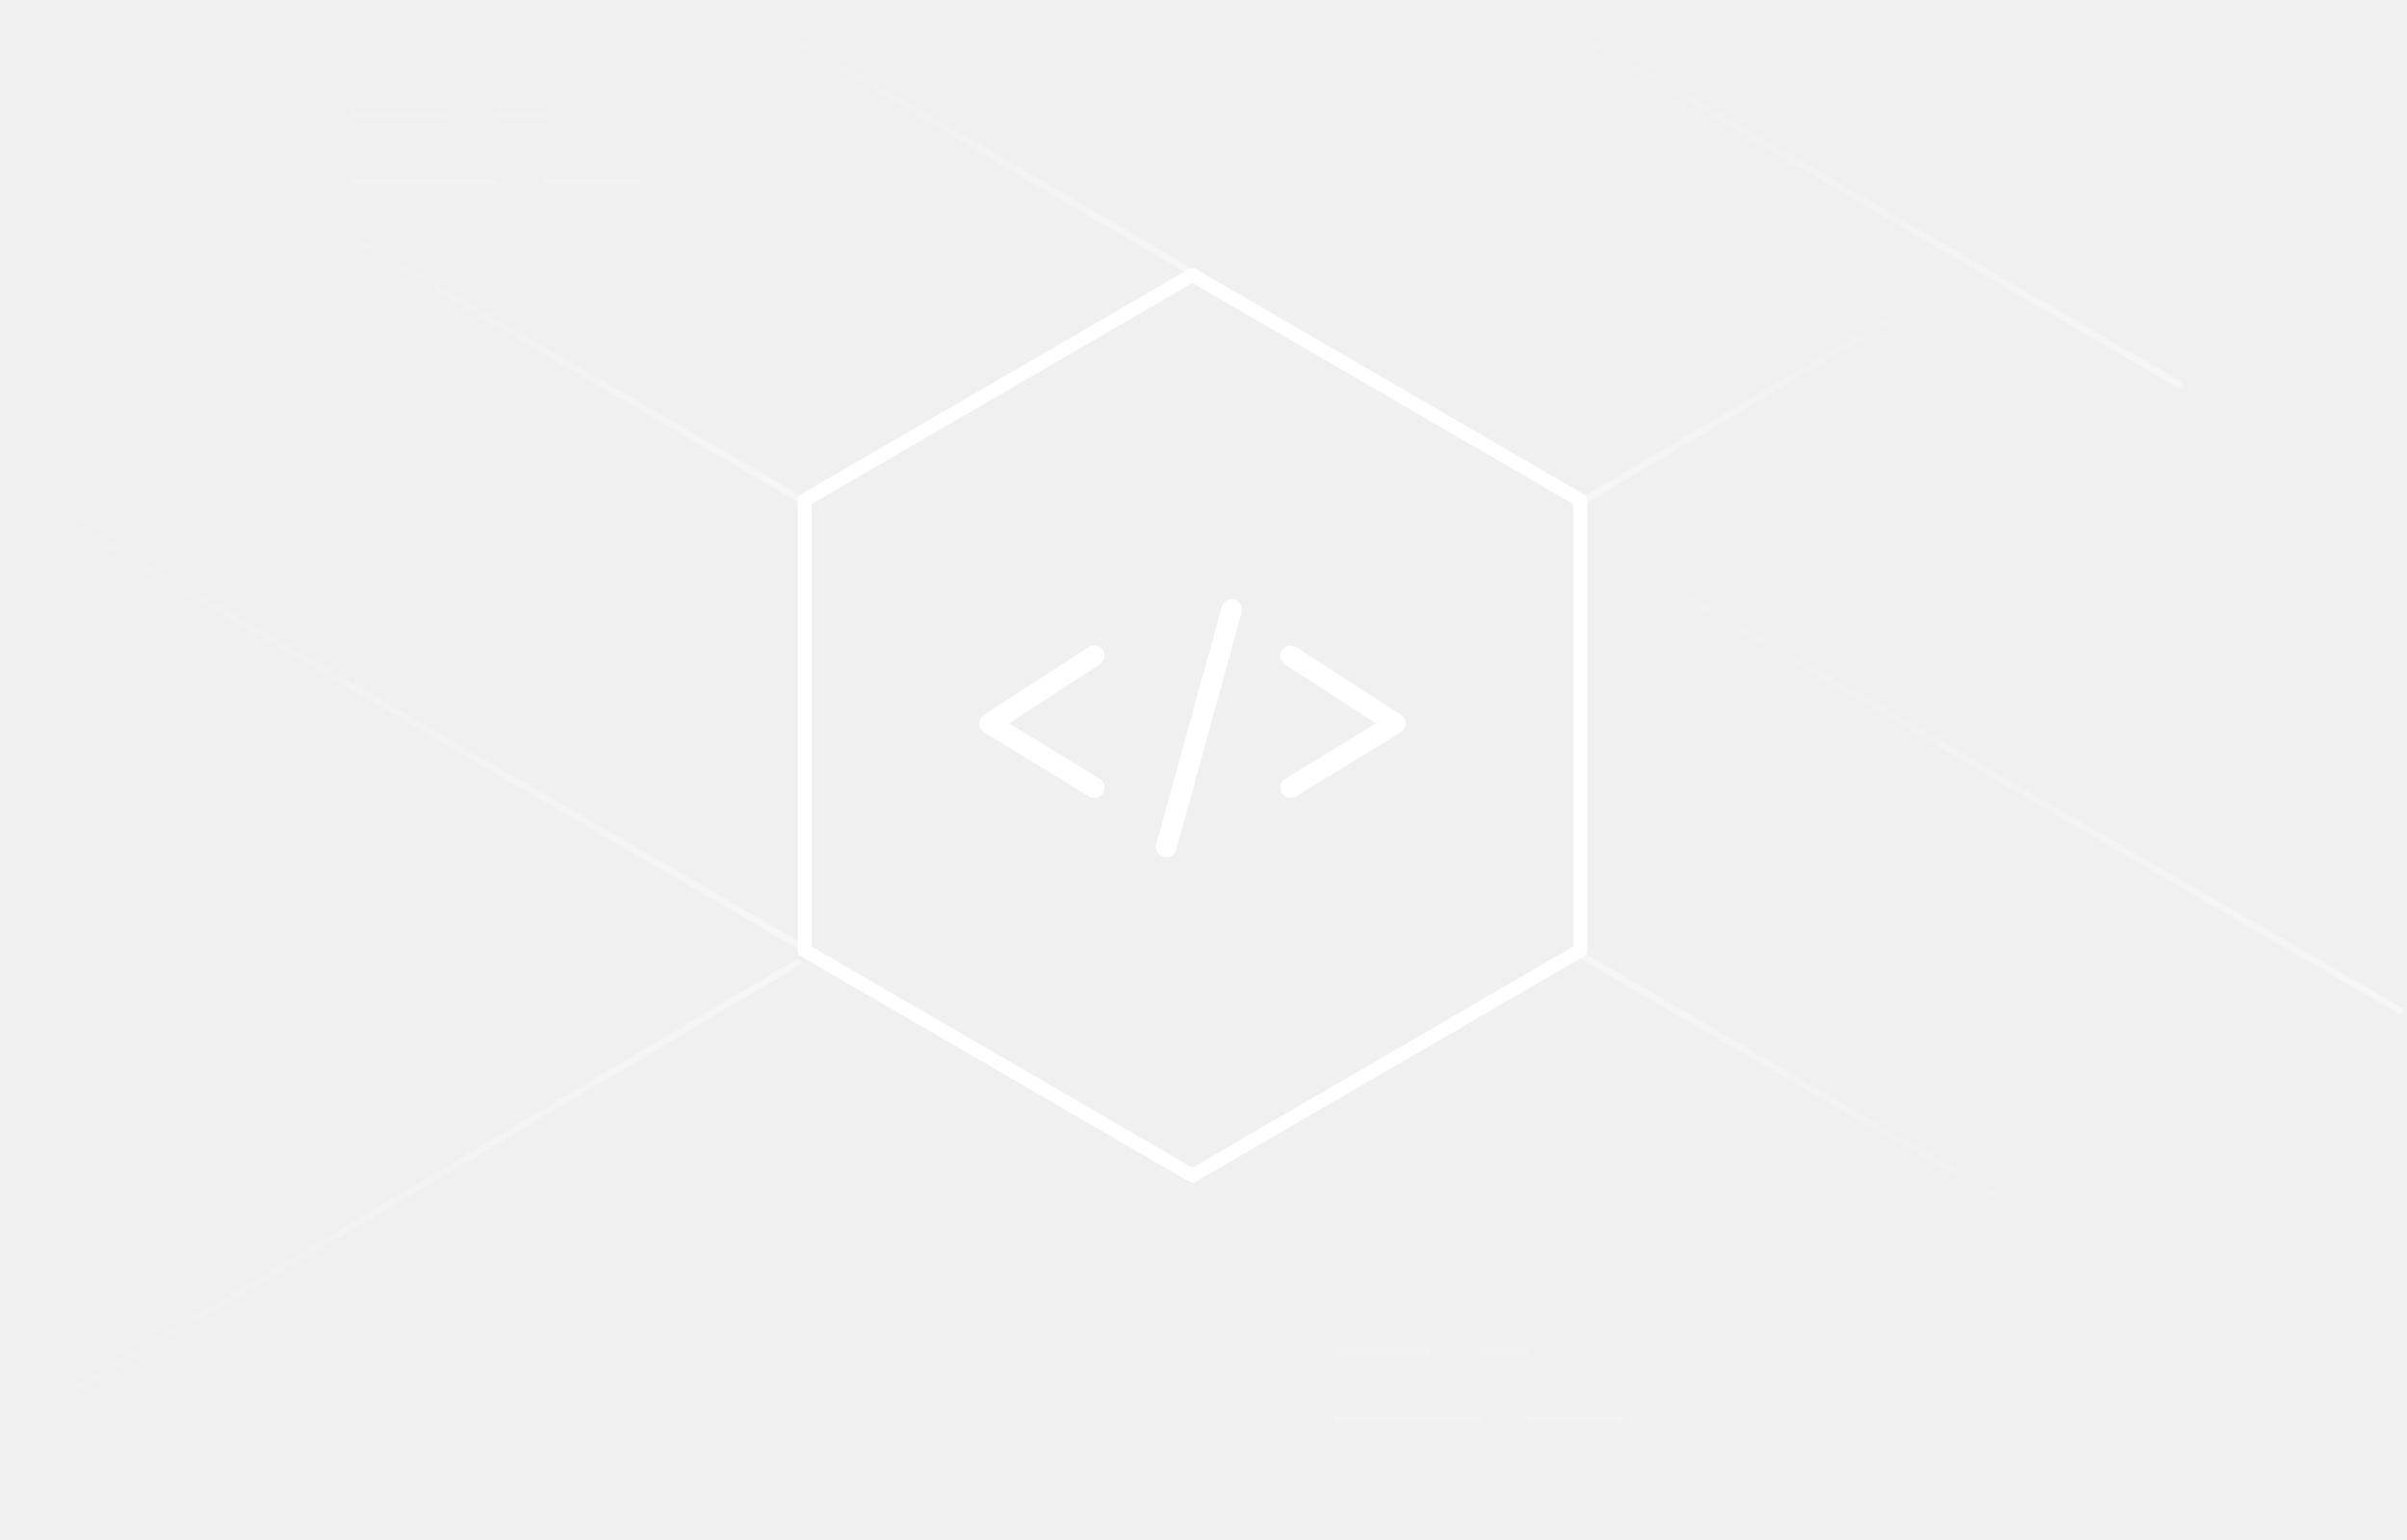
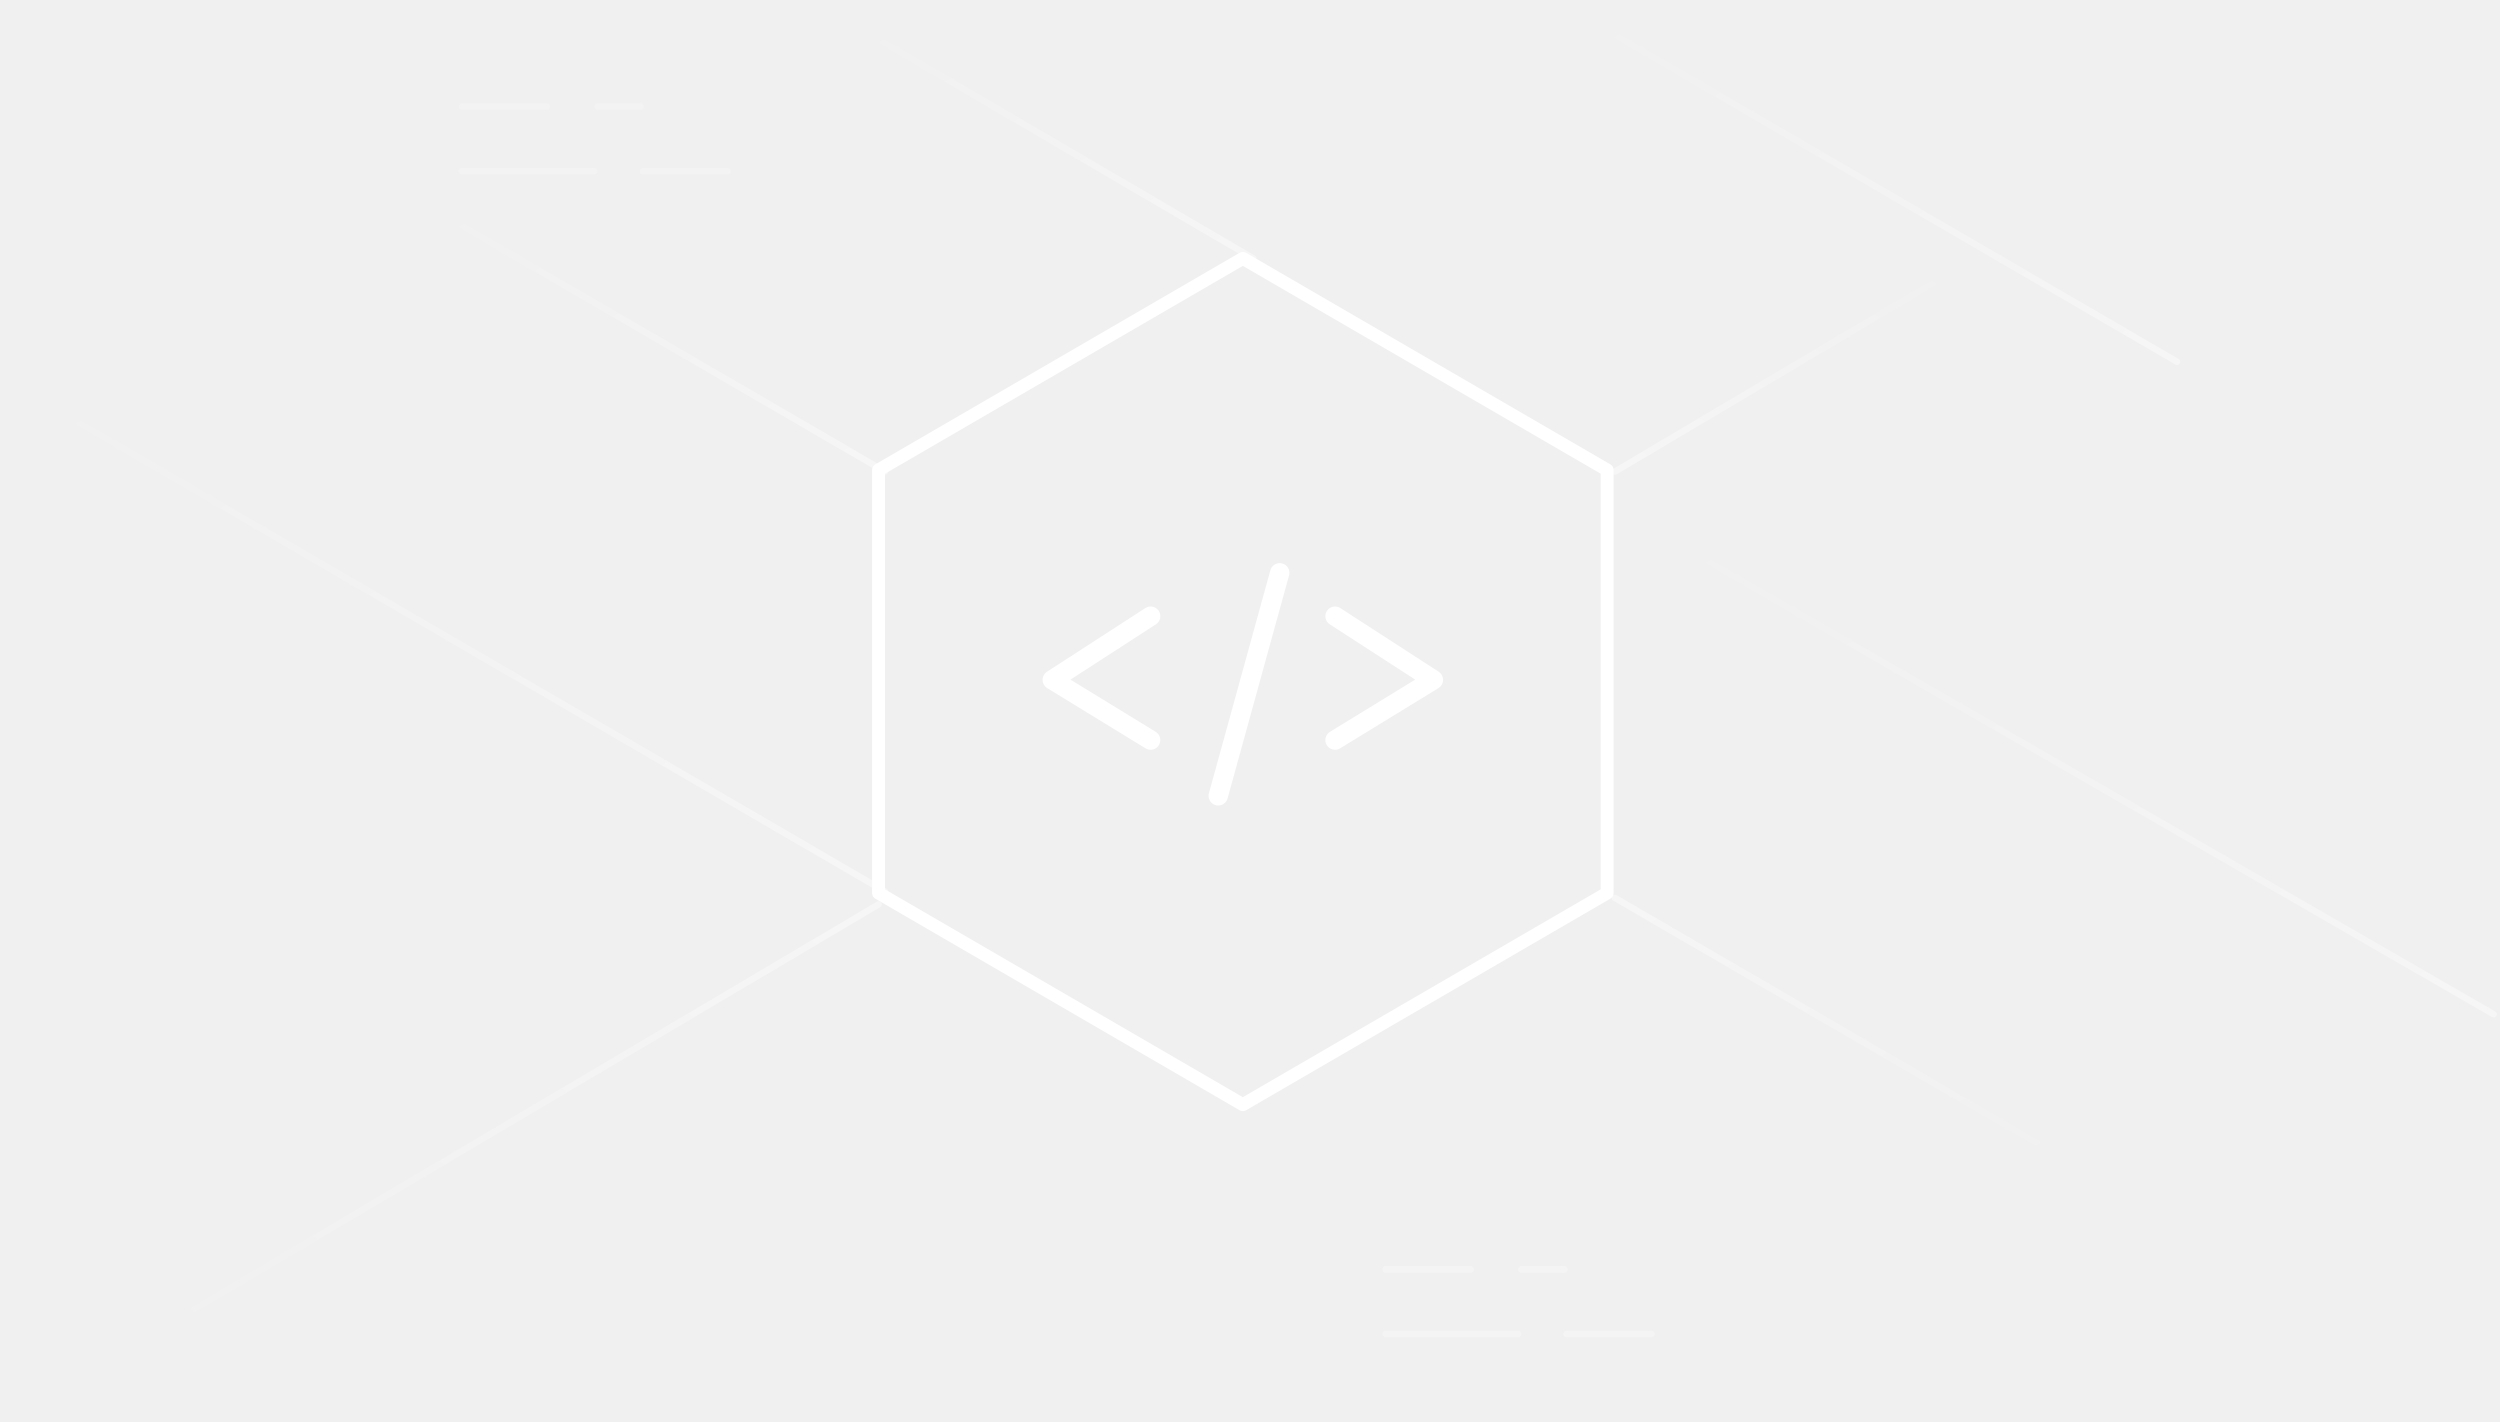
- <svg xmlns="http://www.w3.org/2000/svg" width="350px" height="224px" viewBox="0 0 350 224" version="1.1">
+ <svg xmlns="http://www.w3.org/2000/svg" width="387px" height="220px" viewBox="0 0 387 220" version="1.1">
  <defs>
    <linearGradient x1="3.203%" y1="3.203%" x2="100%" y2="100%" id="linearGradient-1">
      <stop stop-color="#FFFFFF" stop-opacity="0" offset="0%" />
      <stop stop-color="#FFFFFF" offset="100%" />
    </linearGradient>
    <linearGradient x1="50%" y1="50%" x2="100%" y2="100%" id="linearGradient-2">
      <stop stop-color="#FFFFFF" stop-opacity="0" offset="0%" />
      <stop stop-color="#FFFFFF" offset="100%" />
    </linearGradient>
  </defs>
-   <g id="Desktop-01-Home" stroke="none" stroke-width="1" fill="none" fill-rule="evenodd" transform="translate(-548, -1324)" stroke-linecap="round">
-     <g id="valence-digital" transform="translate(544, 1323)">
-       <g id="details-motion-2" opacity="0.122" transform="translate(198, 196)" stroke="#FFFFFF" stroke-linejoin="round">
-         <path d="M0.5,1.5 L13.653,1.5" id="Line" />
-         <path d="M28.5,11.5 L41.653,11.5" id="Line-Copy-3" />
-         <path d="M21.5,1.5 L28.171,1.5" id="Line-Copy" />
-         <path d="M0.5,11.5 L21.006,11.5" id="Line-Copy-2" />
-       </g>
-       <g id="details-motion-2" opacity="0.122" transform="translate(55, 16)" stroke="#FFFFFF" stroke-linejoin="round">
-         <path d="M0.5,1.5 L13.653,1.5" id="Line" />
-         <path d="M28.5,11.5 L41.653,11.5" id="Line-Copy-3" />
-         <path d="M21.5,1.5 L28.171,1.5" id="Line-Copy" />
-         <path d="M0.5,11.5 L21.006,11.5" id="Line-Copy-2" />
-       </g>
-       <g id="Group-7" transform="translate(121, 41)" stroke="#FFFFFF">
-         <polygon id="Polygon-Copy-3" stroke-width="2" stroke-linejoin="round" points="56.391 0 112.781 32.75 112.781 98.25 56.391 131 3.55271368e-14 98.25 0 32.75" />
-         <g id="Group-10" transform="translate(26.89404, 47.71523)" stroke-width="3">
-           <path d="M35.206,0.959 L25.691,35.478" id="Line" />
-           <polyline id="Path-3" stroke-linejoin="round" points="15.224 7.671 0 17.525 15.221 26.848" />
-           <polyline id="Path-3-Copy" stroke-linejoin="round" transform="translate(51.38133, 17.25967) scale(-1, 1) translate(-51.38133, -17.25967) " points="58.993 7.671 43.769 17.525 58.99 26.848" />
-         </g>
-       </g>
-       <path d="M223,0 L321,57" id="Line-2-Copy-54" stroke="url(#linearGradient-1)" opacity="0.4" />
-       <g id="Group-18" transform="translate(234, 79)" opacity="0.4" stroke="url(#linearGradient-1)">
-         <path d="M0,0 L119,69" id="Line-2-Copy-56" />
-       </g>
-       <g id="Group-18-Copy" transform="translate(2, 70)" opacity="0.4" stroke="url(#linearGradient-1)">
-         <path d="M0,0 L119,69" id="Line-2-Copy-56" />
-       </g>
-       <g id="Group-17" transform="translate(113, 3)" opacity="0.4" stroke="url(#linearGradient-1)">
-         <path d="M0,0 L65,38" id="Line-2-Copy-53" />
-       </g>
-       <g id="Group-9-Copy-3" transform="translate(47, 31)" opacity="0.4" stroke="url(#linearGradient-1)">
-         <path d="M0,0 L74,43" id="Line-2-Copy-51" />
-       </g>
-       <g id="Group-9-Copy-4" transform="translate(271, 161.5) rotate(-180) translate(-271, -161.5) translate(234, 140)" opacity="0.4" stroke="url(#linearGradient-1)">
-         <path d="M0,0 L74,43" id="Line-2-Copy-51" />
-       </g>
-       <g id="Group-19" transform="translate(0, 141)" opacity="0.4" stroke="url(#linearGradient-1)">
-         <path d="M0,0 L120,71" id="Line-2-Copy-51" transform="translate(60, 35.5) scale(1, -1) translate(-60, -35.5) " />
-       </g>
-       <path d="M234,10 L342,74" id="Line-2-Copy-51" stroke="url(#linearGradient-2)" opacity="0.4" transform="translate(288, 42) scale(1, -1) rotate(-180) translate(-288, -42) " />
-       <path d="M84,224.534 L84,121" id="Line-2-Copy-58" stroke="url(#linearGradient-1)" opacity="0.2" />
-       <path d="M337,108.534 L337,5" id="Line-2-Copy-59" stroke="url(#linearGradient-1)" opacity="0.2" />
-       <path d="M234,10.966 L234,114.5" id="Line-2-Copy-57" stroke="url(#linearGradient-1)" opacity="0.2" />
-       <path d="M30,38.966 L30,142.5" id="Line-2-Copy-49" stroke="url(#linearGradient-1)" opacity="0.2" />
-       <path d="M121,0.499 L121,101.5" id="Line-2-Copy-55" stroke="url(#linearGradient-1)" opacity="0.2" />
+   <g id="Desktop-01-Home" stroke="none" stroke-width="1" fill="none" fill-rule="evenodd" transform="translate(-528, -1324)" stroke-linecap="round">
+     <g id="card-valence-digital" transform="translate(524, 1323)">
+       <path d="M218.5,197.5 L231.653,197.5" id="Line" stroke="#FFFFFF" opacity="0.293" stroke-linejoin="round" />
+       <path d="M246.5,207.5 L259.653,207.5" id="Line-Copy-3" stroke="#FFFFFF" opacity="0.293" stroke-linejoin="round" />
+       <path d="M239.5,197.5 L246.171,197.5" id="Line-Copy" stroke="#FFFFFF" opacity="0.293" stroke-linejoin="round" />
+       <path d="M218.5,207.5 L239.006,207.5" id="Line-Copy-2" stroke="#FFFFFF" opacity="0.293" stroke-linejoin="round" />
+       <path d="M75.5,17.5 L88.653,17.5" id="Line" stroke="#FFFFFF" opacity="0.172" stroke-linejoin="round" />
+       <path d="M103.5,27.5 L116.653,27.5" id="Line-Copy-3" stroke="#FFFFFF" opacity="0.172" stroke-linejoin="round" />
+       <path d="M96.5,17.5 L103.171,17.5" id="Line-Copy" stroke="#FFFFFF" opacity="0.172" stroke-linejoin="round" />
+       <path d="M75.5,27.5 L96.006,27.5" id="Line-Copy-2" stroke="#FFFFFF" opacity="0.172" stroke-linejoin="round" />
+       <polygon id="Polygon-Copy-3" stroke="#FFFFFF" stroke-width="2" stroke-linejoin="round" points="196.391 41 252.781 73.75 252.781 139.25 196.391 172 140 139.25 140 73.75" />
+       <path d="M202.1,89.674 L192.585,124.193" id="Line" stroke="#FFFFFF" stroke-width="3" />
+       <polyline id="Path-3" stroke="#FFFFFF" stroke-width="3" stroke-linejoin="round" points="182.118 96.386 166.894 106.24 182.115 115.564" />
+       <polyline id="Path-3-Copy" stroke="#FFFFFF" stroke-width="3" stroke-linejoin="round" transform="translate(218.2754, 105.9749) scale(-1, 1) translate(-218.2754, -105.9749) " points="225.887 96.386 210.663 106.24 225.884 115.564" />
+       <path d="M243,0 L341,57" id="Line-2-Copy-54" stroke="url(#linearGradient-1)" opacity="0.4" />
+       <path d="M253,79 L390,158" id="Line-2-Copy-56" stroke="url(#linearGradient-1)" opacity="0.4" />
+       <path d="M0,57 L141,139" id="Line-2-Copy-56" stroke="url(#linearGradient-1)" opacity="0.4" />
+       <path d="M133,3 L198,41" id="Line-2-Copy-53" stroke="url(#linearGradient-1)" opacity="0.4" />
+       <path d="M67,31 L141,74" id="Line-2-Copy-51" stroke="url(#linearGradient-1)" opacity="0.4" />
+       <path d="M254,140 L328,183" id="Line-2-Copy-51" stroke="url(#linearGradient-1)" opacity="0.4" transform="translate(291, 161.5) rotate(-180) translate(-291, -161.5) " />
+       <path d="M20,141 L140,212" id="Line-2-Copy-51" stroke="url(#linearGradient-1)" opacity="0.4" transform="translate(80, 176.5) scale(1, -1) translate(-80, -176.5) " />
+       <path d="M254,10 L362,74" id="Line-2-Copy-51" stroke="url(#linearGradient-2)" opacity="0.4" transform="translate(308, 42) scale(1, -1) rotate(-180) translate(-308, -42) " />
+       <path d="M139,224.534 L139,121" id="Line-2-Copy-58" stroke="url(#linearGradient-1)" opacity="0.2" transform="translate(139.5, 172.7669) scale(1, -1) translate(-139.5, -172.7669) " />
+       <path d="M357,108.534 L357,5" id="Line-2-Copy-59" stroke="url(#linearGradient-1)" opacity="0.2" />
+       <path d="M254,10.966 L254,114.5" id="Line-2-Copy-57" stroke="url(#linearGradient-1)" opacity="0.2" />
+       <path d="M65,163.558 L65,32" id="Line-2-Copy-49" stroke="url(#linearGradient-1)" opacity="0.2" transform="translate(65.5, 98) scale(1, -1) translate(-65.5, -98) " />
+       <path d="M141,0.499 L141,101.5" id="Line-2-Copy-55" stroke="url(#linearGradient-1)" opacity="0.2" />
    </g>
  </g>
</svg>
